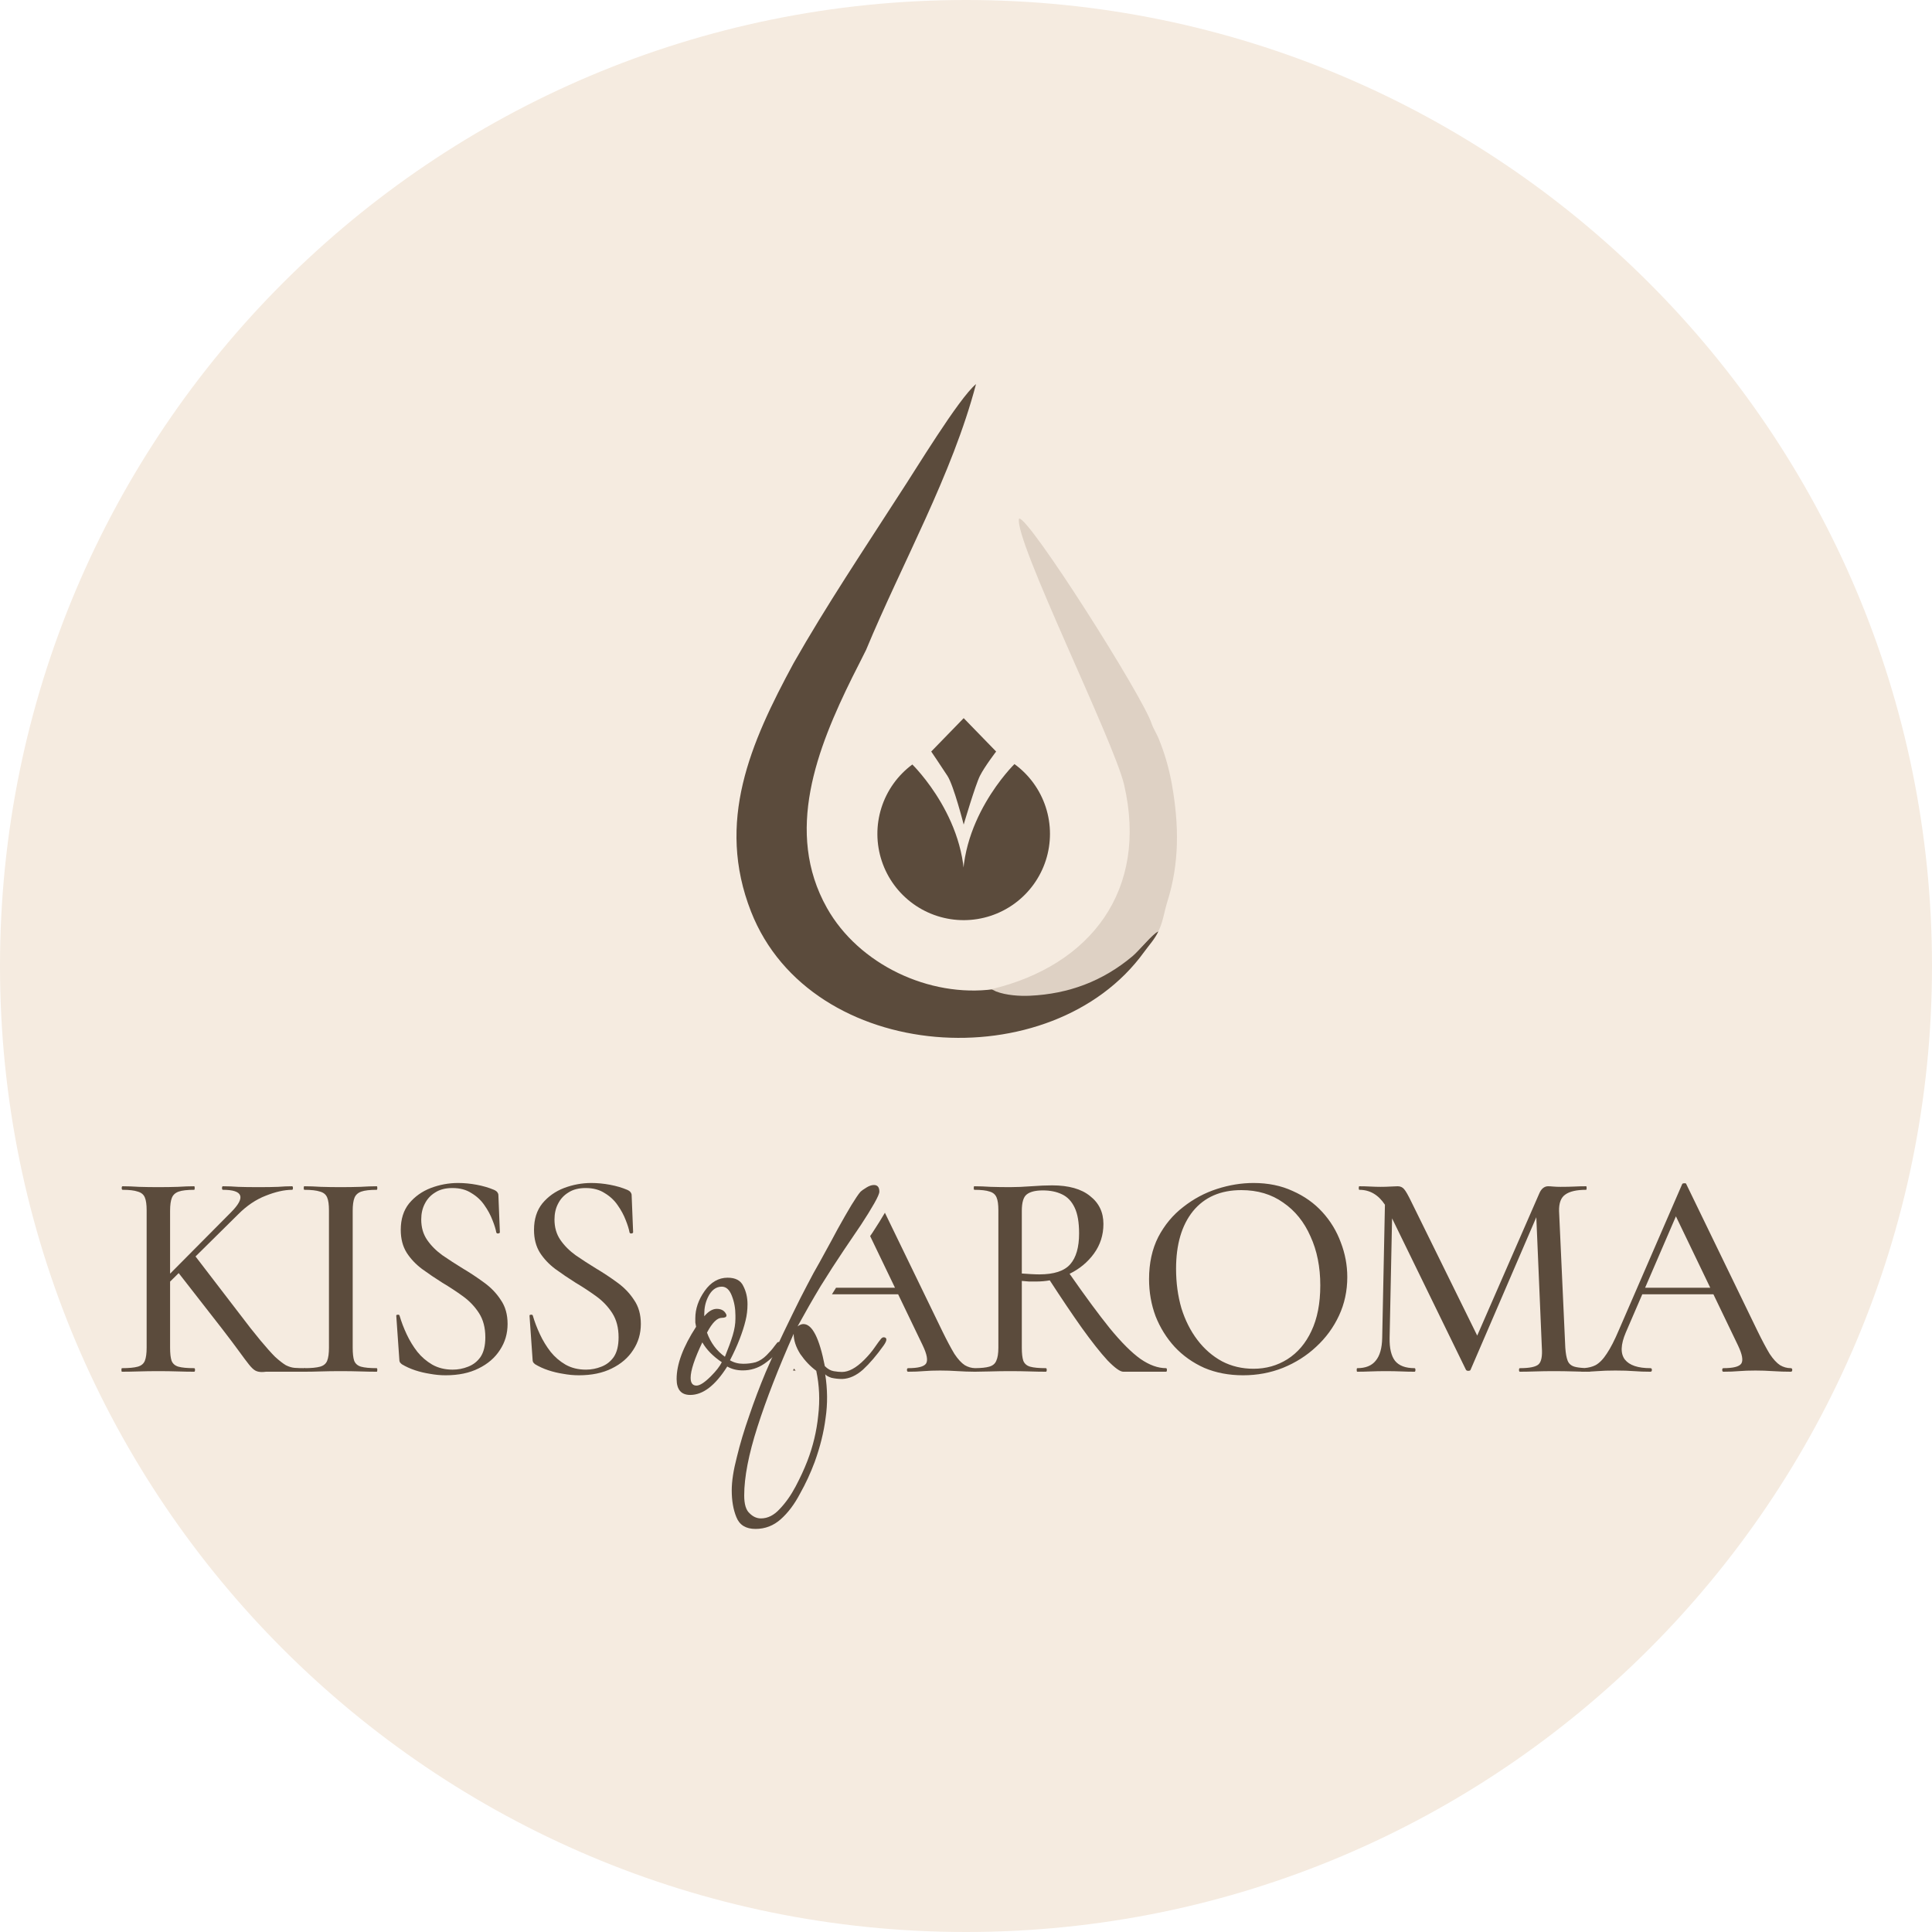
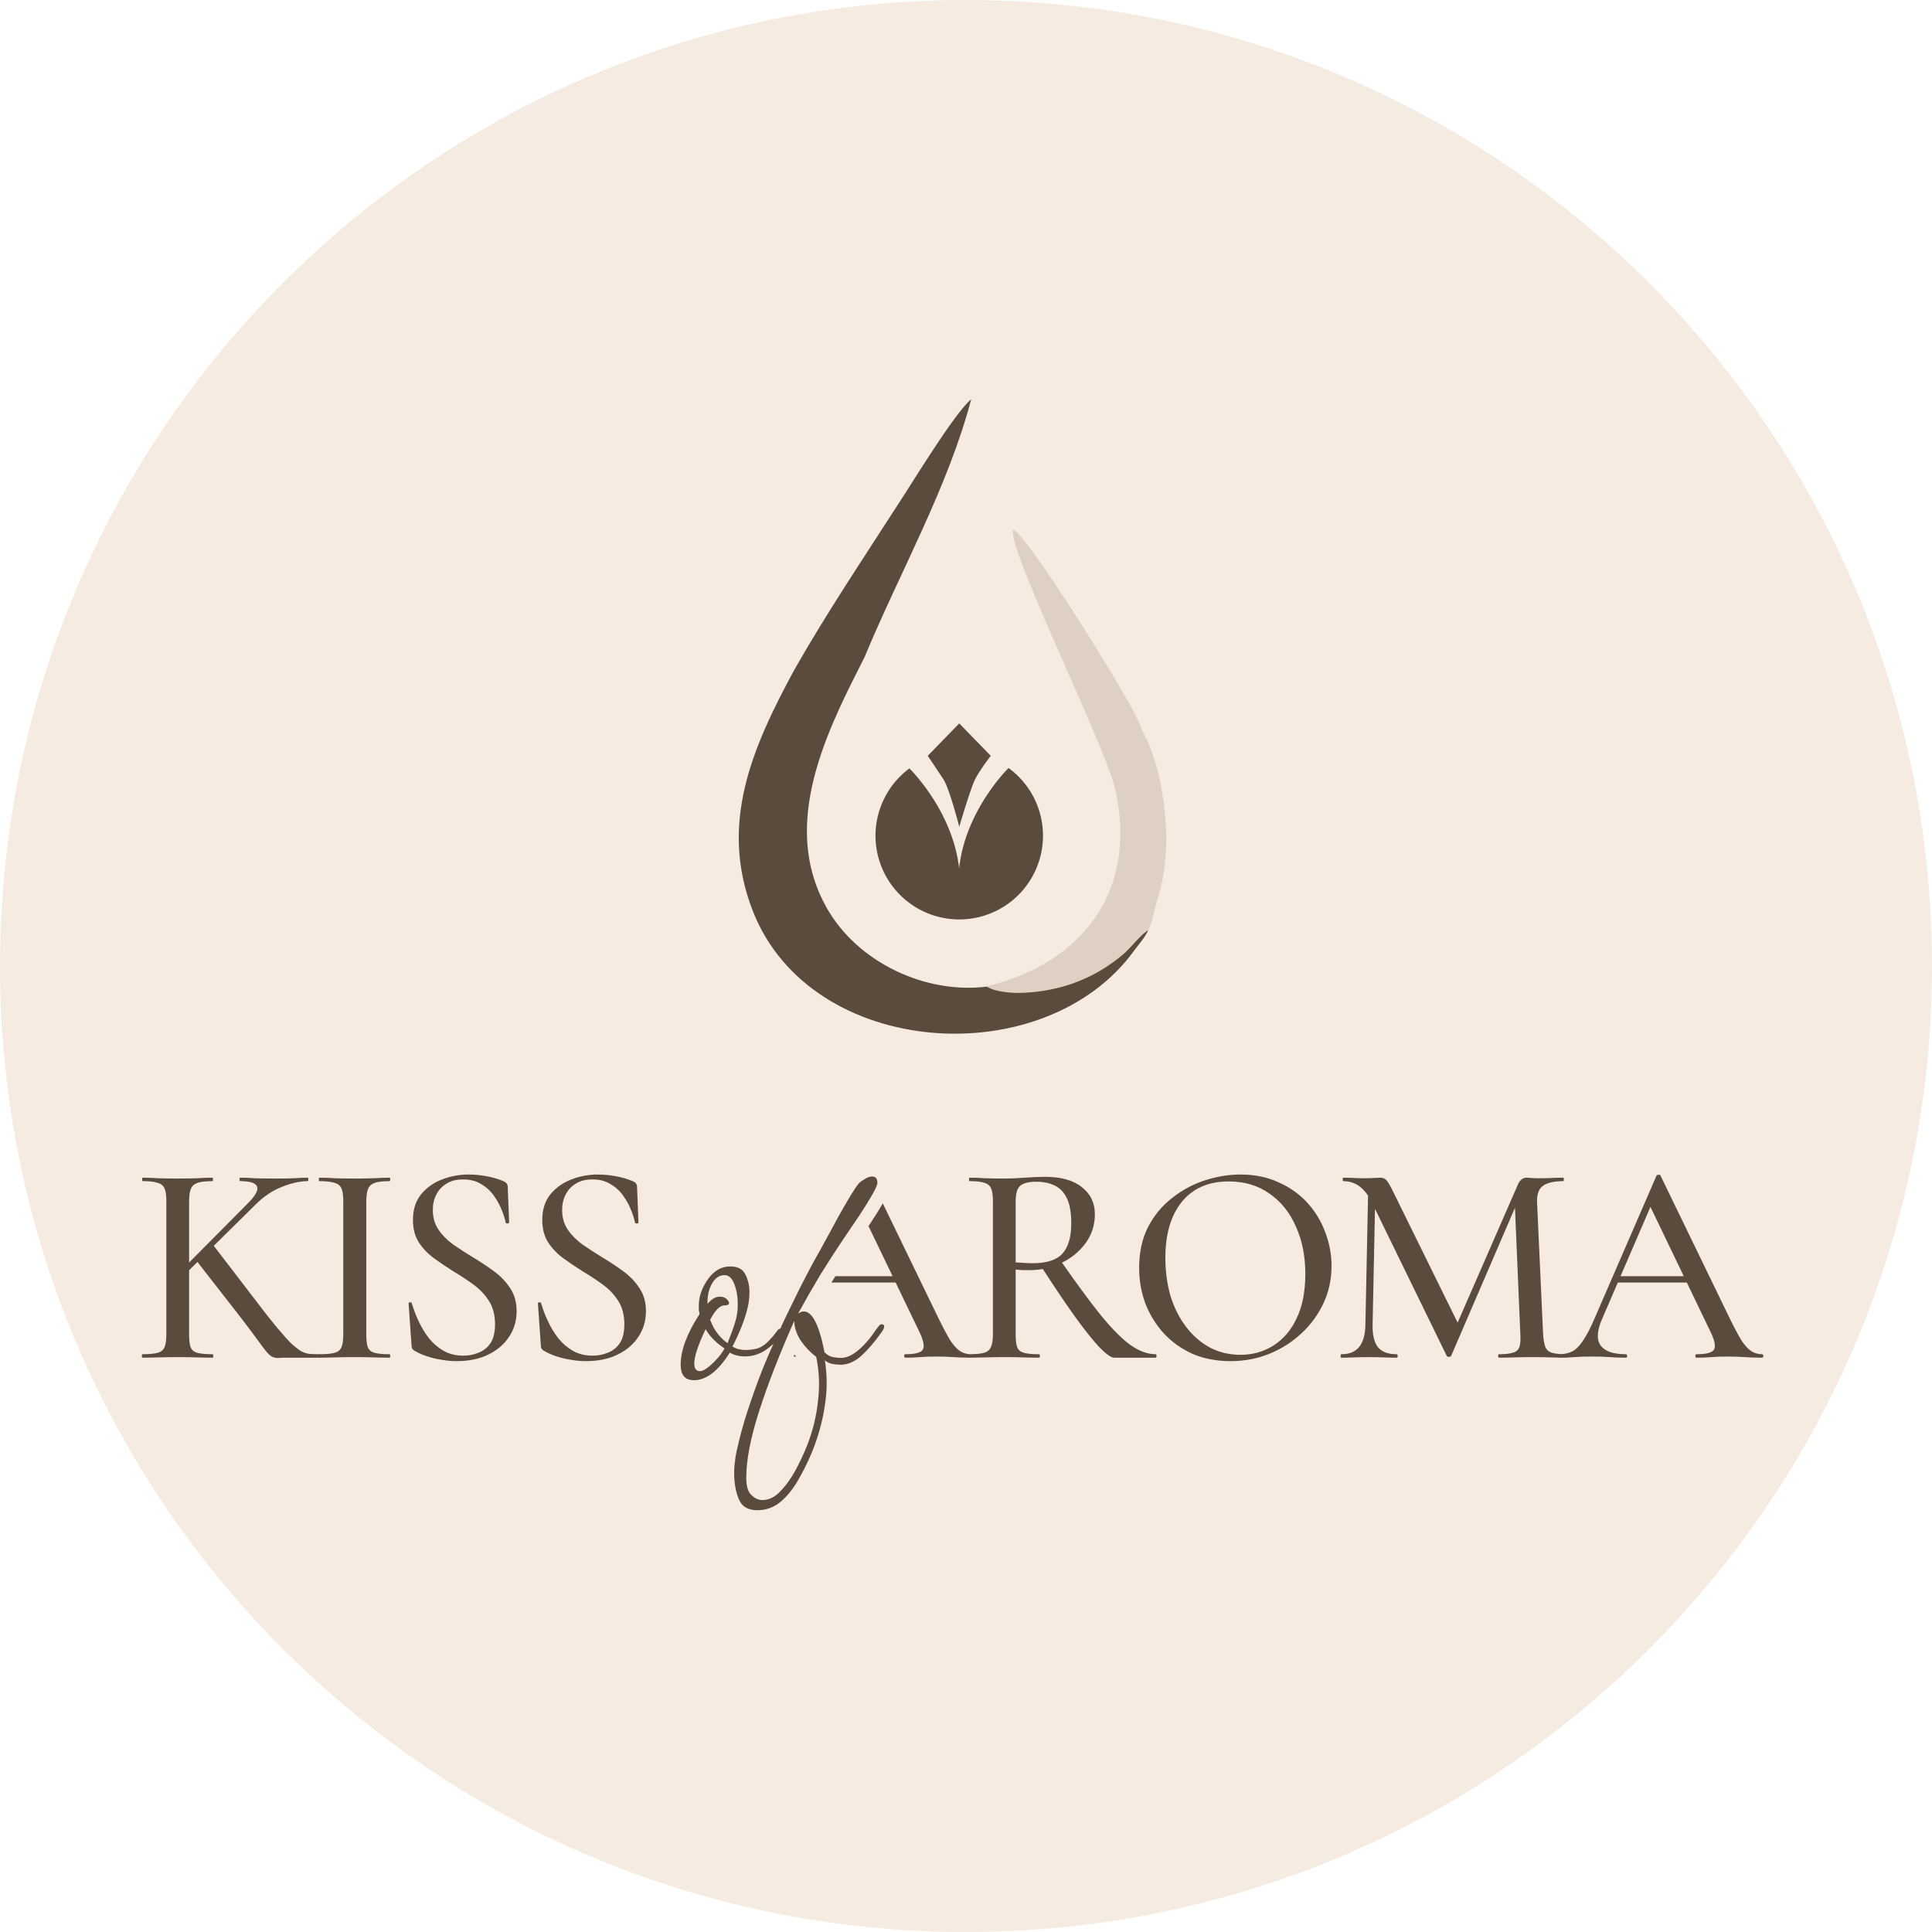
<svg xmlns="http://www.w3.org/2000/svg" viewBox="0 0 500 500" width="500" height="500">
  <circle cx="250" cy="250" r="250" fill="#F5EBE0" />
-   <g transform="translate(-411.8, -103.4) scale(1.2)">
+   <svg x="20.0" y="87.0" width="460.0" height="326.1" viewBox="355 155 395 280" overflow="visible">
    <path d="M593 287C592.247 288.665 590.949 290.041 589.905 291.484C570.055 318.959 518.064 315.691 505.147 282.789C497.533 263.394 504.972 246.462 514.316 229.191C521.388 216.736 529.511 204.629 537.254 192.589C540.427 187.816 549.903 172.105 553.661 169C548.503 188.595 537.724 207.589 529.948 226.336C528.999 228.291 527.96 230.243 526.998 232.189C519.402 247.552 512.296 265.579 521.501 281.963C528.372 294.193 543.609 301.348 557.429 299.503L557.592 299.561C559.848 300.371 562.641 300.22 565.007 300.114C573.586 299.728 581.21 297.064 587.925 291.697C589.478 290.457 591.663 287.546 593 287Z" fill="#5B4B3C" />
    <path d="M557 299.5C578.426 294.371 590.838 278.143 585.611 255.459C583.435 246.021 561.743 202.386 562.944 198.005C564.997 197.489 589.606 236.291 591.542 242.251C591.831 243.142 592.637 244.457 593.02 245.386C594.35 248.611 595.322 251.984 595.926 255.44C597.441 264.067 597.564 272.286 594.916 280.651C594.23 282.82 594 285 593 287C591.71 287.553 588.914 291.127 587.416 292.384C580.939 297.822 573.584 300.522 565.309 300.913C563.027 301.021 560.176 300.821 558 300L557 299.5Z" fill="#DED1C4" />
    <path d="M374.793 376.817V347.185C374.793 345.948 374.665 345.03 374.409 344.433C374.153 343.793 373.641 343.366 372.873 343.153C372.147 342.897 371.059 342.769 369.609 342.769C369.481 342.769 369.417 342.641 369.417 342.385C369.417 342.129 369.481 342.001 369.609 342.001C370.675 342.001 371.849 342.044 373.129 342.129C374.451 342.172 375.838 342.193 377.289 342.193C378.825 342.193 380.233 342.172 381.513 342.129C382.835 342.044 384.009 342.001 385.033 342.001C385.118 342.001 385.161 342.129 385.161 342.385C385.161 342.641 385.118 342.769 385.033 342.769C383.539 342.769 382.43 342.897 381.705 343.153C380.979 343.409 380.489 343.857 380.233 344.497C379.977 345.137 379.849 346.076 379.849 347.313V376.817C379.849 378.054 379.955 378.993 380.169 379.633C380.425 380.273 380.915 380.7 381.641 380.913C382.409 381.126 383.539 381.233 385.033 381.233C385.161 381.233 385.225 381.361 385.225 381.617C385.225 381.873 385.161 382.001 385.033 382.001C383.966 382.001 382.793 381.98 381.513 381.937C380.233 381.894 378.825 381.873 377.289 381.873C375.838 381.873 374.43 381.894 373.065 381.937C371.742 381.98 370.547 382.001 369.481 382.001C369.395 382.001 369.353 381.873 369.353 381.617C369.353 381.361 369.395 381.233 369.481 381.233C370.974 381.233 372.105 381.126 372.873 380.913C373.641 380.7 374.153 380.273 374.409 379.633C374.665 378.993 374.793 378.054 374.793 376.817ZM391.049 372.721L381.321 360.241L385.161 356.913L394.633 369.265C396.467 371.697 398.025 373.681 399.305 375.217C400.585 376.753 401.651 377.948 402.505 378.801C403.401 379.612 404.169 380.209 404.809 380.593C405.491 380.934 406.131 381.126 406.729 381.169C407.369 381.212 408.073 381.233 408.841 381.233C408.969 381.233 409.033 381.361 409.033 381.617C409.033 381.873 408.969 382.001 408.841 382.001C406.963 382.001 405.449 382.001 404.297 382.001C403.145 382.001 402.27 382.001 401.673 382.001C401.203 382.001 400.819 382.001 400.521 382.001C400.222 382.044 399.923 382.065 399.625 382.065C399.07 382.065 398.601 381.958 398.217 381.745C397.833 381.532 397.385 381.105 396.873 380.465C396.361 379.825 395.657 378.886 394.761 377.649C393.865 376.412 392.627 374.769 391.049 372.721ZM376.521 364.209L392.969 347.633C394.59 346.012 395.251 344.796 394.953 343.985C394.654 343.174 393.417 342.769 391.241 342.769C391.113 342.769 391.049 342.641 391.049 342.385C391.049 342.129 391.113 342.001 391.241 342.001C392.307 342.001 393.395 342.044 394.505 342.129C395.614 342.172 397.086 342.193 398.921 342.193C400.713 342.193 402.121 342.172 403.145 342.129C404.211 342.044 405.214 342.001 406.153 342.001C406.281 342.001 406.345 342.129 406.345 342.385C406.345 342.641 406.281 342.769 406.153 342.769C404.489 342.769 402.59 343.196 400.457 344.049C398.366 344.86 396.403 346.182 394.569 348.017L378.121 364.273L376.521 364.209Z" fill="#5B4B3C" />
    <path d="M419.231 376.817C419.231 378.054 419.337 378.993 419.551 379.633C419.807 380.273 420.297 380.7 421.023 380.913C421.791 381.126 422.921 381.233 424.415 381.233C424.5 381.233 424.543 381.361 424.543 381.617C424.543 381.873 424.5 382.001 424.415 382.001C423.348 382.001 422.153 381.98 420.831 381.937C419.551 381.894 418.143 381.873 416.607 381.873C415.113 381.873 413.705 381.894 412.383 381.937C411.06 381.98 409.865 382.001 408.799 382.001C408.713 382.001 408.671 381.873 408.671 381.617C408.671 381.361 408.713 381.233 408.799 381.233C410.292 381.233 411.423 381.126 412.191 380.913C412.959 380.7 413.471 380.273 413.727 379.633C413.983 378.993 414.111 378.054 414.111 376.817V347.185C414.111 345.948 413.983 345.03 413.727 344.433C413.471 343.793 412.959 343.366 412.191 343.153C411.423 342.897 410.292 342.769 408.799 342.769C408.713 342.769 408.671 342.641 408.671 342.385C408.671 342.129 408.713 342.001 408.799 342.001C409.865 342.001 411.06 342.044 412.383 342.129C413.705 342.172 415.113 342.193 416.607 342.193C418.143 342.193 419.572 342.172 420.895 342.129C422.217 342.044 423.391 342.001 424.415 342.001C424.5 342.001 424.543 342.129 424.543 342.385C424.543 342.641 424.5 342.769 424.415 342.769C422.921 342.769 421.812 342.897 421.087 343.153C420.361 343.409 419.871 343.857 419.615 344.497C419.359 345.137 419.231 346.076 419.231 347.313V376.817Z" fill="#5B4B3C" />
    <path d="M434.012 349.169C434.012 350.876 434.439 352.348 435.292 353.585C436.146 354.822 437.255 355.932 438.62 356.913C439.986 357.852 441.436 358.79 442.972 359.729C444.551 360.668 446.066 361.67 447.516 362.737C449.01 363.804 450.226 365.062 451.164 366.513C452.146 367.921 452.636 369.649 452.636 371.697C452.636 373.788 452.082 375.665 450.972 377.329C449.906 378.993 448.37 380.316 446.364 381.297C444.402 382.278 442.034 382.769 439.26 382.769C438.151 382.769 437.02 382.662 435.868 382.449C434.759 382.278 433.692 382.022 432.668 381.681C431.644 381.34 430.706 380.913 429.852 380.401C429.682 380.273 429.532 380.124 429.404 379.953C429.319 379.782 429.276 379.526 429.276 379.185L428.636 370.033C428.594 369.82 428.679 369.713 428.892 369.713C429.148 369.67 429.298 369.734 429.34 369.905C429.724 371.228 430.236 372.572 430.876 373.937C431.516 375.302 432.284 376.561 433.18 377.713C434.076 378.822 435.143 379.74 436.38 380.465C437.66 381.19 439.132 381.553 440.796 381.553C441.948 381.553 443.058 381.34 444.124 380.913C445.234 380.486 446.13 379.782 446.812 378.801C447.495 377.777 447.836 376.369 447.836 374.577C447.836 372.529 447.388 370.801 446.492 369.393C445.596 367.985 444.444 366.769 443.036 365.745C441.628 364.721 440.135 363.74 438.556 362.801C437.063 361.862 435.612 360.881 434.204 359.857C432.839 358.833 431.73 357.66 430.876 356.337C430.023 354.972 429.596 353.329 429.596 351.409C429.596 349.105 430.194 347.206 431.388 345.713C432.626 344.22 434.183 343.11 436.06 342.385C437.98 341.66 439.943 341.297 441.948 341.297C443.271 341.297 444.615 341.425 445.98 341.681C447.346 341.937 448.583 342.3 449.692 342.769C450.076 342.94 450.332 343.132 450.46 343.345C450.588 343.516 450.652 343.708 450.652 343.921L450.972 351.921C450.972 352.049 450.866 352.134 450.652 352.177C450.439 352.22 450.29 352.156 450.204 351.985C450.076 351.26 449.799 350.364 449.372 349.297C448.946 348.188 448.37 347.121 447.644 346.097C446.919 345.03 445.98 344.156 444.828 343.473C443.719 342.748 442.354 342.385 440.732 342.385C439.239 342.385 438.002 342.705 437.02 343.345C436.039 343.942 435.292 344.753 434.78 345.777C434.268 346.758 434.012 347.889 434.012 349.169Z" fill="#5B4B3C" />
    <path d="M462.75 349.169C462.75 350.876 463.176 352.348 464.03 353.585C464.883 354.822 465.992 355.932 467.358 356.913C468.723 357.852 470.174 358.79 471.71 359.729C473.288 360.668 474.803 361.67 476.254 362.737C477.747 363.804 478.963 365.062 479.902 366.513C480.883 367.921 481.374 369.649 481.374 371.697C481.374 373.788 480.819 375.665 479.71 377.329C478.643 378.993 477.107 380.316 475.102 381.297C473.139 382.278 470.771 382.769 467.998 382.769C466.888 382.769 465.758 382.662 464.606 382.449C463.496 382.278 462.43 382.022 461.406 381.681C460.382 381.34 459.443 380.913 458.59 380.401C458.419 380.273 458.27 380.124 458.142 379.953C458.056 379.782 458.014 379.526 458.014 379.185L457.374 370.033C457.331 369.82 457.416 369.713 457.63 369.713C457.886 369.67 458.035 369.734 458.078 369.905C458.462 371.228 458.974 372.572 459.614 373.937C460.254 375.302 461.022 376.561 461.918 377.713C462.814 378.822 463.88 379.74 465.118 380.465C466.398 381.19 467.87 381.553 469.534 381.553C470.686 381.553 471.795 381.34 472.862 380.913C473.971 380.486 474.867 379.782 475.55 378.801C476.232 377.777 476.574 376.369 476.574 374.577C476.574 372.529 476.126 370.801 475.23 369.393C474.334 367.985 473.182 366.769 471.774 365.745C470.366 364.721 468.872 363.74 467.294 362.801C465.8 361.862 464.35 360.881 462.942 359.857C461.576 358.833 460.467 357.66 459.614 356.337C458.76 354.972 458.334 353.329 458.334 351.409C458.334 349.105 458.931 347.206 460.126 345.713C461.363 344.22 462.92 343.11 464.798 342.385C466.718 341.66 468.68 341.297 470.686 341.297C472.008 341.297 473.352 341.425 474.718 341.681C476.083 341.937 477.32 342.3 478.43 342.769C478.814 342.94 479.07 343.132 479.198 343.345C479.326 343.516 479.39 343.708 479.39 343.921L479.71 351.921C479.71 352.049 479.603 352.134 479.39 352.177C479.176 352.22 479.027 352.156 478.942 351.985C478.814 351.26 478.536 350.364 478.11 349.297C477.683 348.188 477.107 347.121 476.382 346.097C475.656 345.03 474.718 344.156 473.566 343.473C472.456 342.748 471.091 342.385 469.47 342.385C467.976 342.385 466.739 342.705 465.758 343.345C464.776 343.942 464.03 344.753 463.518 345.777C463.006 346.758 462.75 347.889 462.75 349.169Z" fill="#5B4B3C" />
    <path d="M613.508 341.297C616.665 341.297 619.481 341.873 621.956 343.025C624.473 344.135 626.606 345.649 628.355 347.569C630.105 349.489 631.428 351.665 632.324 354.097C633.263 356.529 633.731 359.025 633.731 361.585C633.731 364.572 633.134 367.345 631.939 369.905C630.745 372.465 629.102 374.705 627.012 376.625C624.964 378.545 622.574 380.06 619.844 381.169C617.156 382.236 614.297 382.769 611.268 382.769C608.196 382.769 605.401 382.236 602.884 381.169C600.409 380.06 598.275 378.545 596.483 376.625C594.734 374.705 593.369 372.508 592.388 370.033C591.449 367.516 590.98 364.849 590.979 362.033C590.979 358.577 591.641 355.548 592.964 352.945C594.329 350.343 596.121 348.188 598.34 346.481C600.558 344.732 602.99 343.43 605.636 342.577C608.281 341.724 610.905 341.297 613.508 341.297ZM570.065 341.809C573.649 341.809 576.38 342.577 578.258 344.113C580.177 345.607 581.138 347.612 581.138 350.129C581.138 352.518 580.454 354.652 579.089 356.529C577.75 358.37 576 359.82 573.84 360.881C577.23 365.745 580.11 369.649 582.481 372.593C584.999 375.665 587.218 377.884 589.138 379.249C591.058 380.572 592.892 381.233 594.642 381.233C594.769 381.234 594.833 381.361 594.833 381.617C594.833 381.873 594.769 382.001 594.642 382.001H585.426C584.743 382.001 583.612 381.191 582.033 379.569C580.497 377.905 578.642 375.558 576.466 372.529C574.413 369.631 572.113 366.219 569.566 362.295C568.628 362.46 567.664 362.545 566.673 362.545H565.073C564.519 362.502 564.006 362.46 563.537 362.417V376.817C563.537 378.054 563.644 378.993 563.857 379.633C564.113 380.273 564.604 380.7 565.329 380.913C566.097 381.126 567.228 381.233 568.722 381.233C568.849 381.234 568.913 381.361 568.913 381.617C568.913 381.873 568.849 382.001 568.722 382.001C567.655 382.001 566.481 381.979 565.201 381.937C563.921 381.894 562.513 381.873 560.978 381.873C559.527 381.873 558.14 381.894 556.817 381.937C555.632 381.975 554.549 381.995 553.569 381.999C553.563 381.999 553.556 382.001 553.55 382.001C553.511 382.001 553.473 382 553.435 382C553.367 382 553.3 382.001 553.233 382.001C553.226 382.001 553.218 381.999 553.211 381.998C552.079 381.991 550.912 381.951 549.71 381.873C548.43 381.788 547.171 381.745 545.934 381.745C544.568 381.745 543.374 381.788 542.35 381.873C541.368 381.958 540.259 382.001 539.021 382.001C538.851 382.001 538.766 381.873 538.766 381.617C538.766 381.361 538.851 381.234 539.021 381.233C541.112 381.233 542.393 380.913 542.862 380.273C543.332 379.591 543.097 378.267 542.158 376.305L536.863 365.297H522.595C522.624 365.248 522.653 365.2 522.682 365.151C522.946 364.725 523.21 364.305 523.472 363.889H536.186L530.828 352.752C531.003 352.494 531.177 352.238 531.35 351.983L531.362 351.965L531.374 351.946C532.411 350.365 533.29 348.951 534.009 347.715L546.382 373.233C547.406 375.324 548.281 376.967 549.006 378.161C549.774 379.313 550.521 380.123 551.246 380.593C551.949 381.006 552.691 381.217 553.474 381.23C554.805 381.219 555.812 381.114 556.497 380.913C557.265 380.7 557.777 380.273 558.033 379.633C558.332 378.993 558.481 378.054 558.481 376.817V347.185C558.481 345.947 558.354 345.03 558.098 344.433C557.842 343.793 557.35 343.367 556.625 343.153C555.9 342.897 554.79 342.769 553.297 342.769C553.212 342.768 553.169 342.64 553.169 342.385C553.169 342.129 553.212 342.001 553.297 342.001C554.364 342.001 555.537 342.044 556.817 342.129C558.14 342.172 559.527 342.193 560.978 342.193C562.343 342.193 563.879 342.129 565.585 342.001C567.292 341.873 568.785 341.809 570.065 341.809ZM706.398 341.361C706.654 341.319 706.804 341.382 706.847 341.553L722.207 373.233C723.231 375.324 724.106 376.967 724.831 378.161C725.599 379.313 726.346 380.123 727.071 380.593C727.797 381.019 728.564 381.233 729.375 381.233C729.588 381.233 729.695 381.361 729.695 381.617C729.695 381.873 729.588 382.001 729.375 382.001C728.138 382.001 726.858 381.958 725.535 381.873C724.255 381.788 722.996 381.745 721.759 381.745C720.393 381.745 719.199 381.788 718.175 381.873C717.193 381.958 716.084 382.001 714.847 382.001C714.676 382.001 714.591 381.873 714.591 381.617C714.591 381.361 714.676 381.233 714.847 381.233C716.937 381.233 718.217 380.913 718.687 380.273C719.156 379.591 718.921 378.267 717.982 376.305L712.688 365.297H697.353L693.791 373.553C692.682 376.155 692.617 378.097 693.599 379.377C694.58 380.614 696.415 381.233 699.103 381.233C699.316 381.233 699.423 381.361 699.423 381.617C699.423 381.873 699.316 382.001 699.103 382.001C697.823 382.001 696.65 381.958 695.583 381.873C694.516 381.788 693.172 381.745 691.551 381.745C689.972 381.745 688.692 381.788 687.711 381.873C687.236 381.916 686.706 381.947 686.121 381.969C686.104 381.99 686.084 382.001 686.06 382.001C685.736 382.001 685.401 381.998 685.054 381.994C684.796 381.998 684.53 382.001 684.255 382.001C684.216 382.001 684.182 381.993 684.151 381.979C683.618 381.969 683.059 381.955 682.476 381.937C681.153 381.894 679.745 381.873 678.252 381.873C676.844 381.873 675.521 381.894 674.284 381.937C673.047 381.979 671.937 382.001 670.956 382.001C670.828 382.001 670.764 381.873 670.764 381.617C670.764 381.361 670.828 381.233 670.956 381.233C673.047 381.233 674.391 380.956 674.988 380.401C675.586 379.847 675.819 378.652 675.691 376.817L674.497 348.683L660.332 381.553C660.289 381.723 660.119 381.809 659.82 381.809C659.564 381.809 659.393 381.723 659.308 381.553L643.39 348.925L642.859 374.705C642.817 376.924 643.201 378.566 644.012 379.633C644.865 380.699 646.273 381.233 648.235 381.233C648.363 381.233 648.428 381.361 648.428 381.617C648.428 381.873 648.363 382.001 648.235 382.001C647.297 382.001 646.337 381.979 645.355 381.937C644.374 381.894 643.265 381.873 642.028 381.873C640.876 381.873 639.788 381.894 638.764 381.937C637.74 381.979 636.78 382.001 635.884 382.001C635.799 382.001 635.756 381.873 635.756 381.617C635.756 381.361 635.798 381.233 635.884 381.233C637.676 381.233 638.998 380.699 639.852 379.633C640.748 378.566 641.217 376.924 641.26 374.705L641.848 345.985C640.432 343.841 638.593 342.769 636.332 342.769C636.247 342.769 636.204 342.641 636.204 342.385C636.204 342.129 636.247 342.001 636.332 342.001C637.1 342.001 637.89 342.023 638.7 342.065C639.553 342.108 640.279 342.129 640.876 342.129C641.687 342.129 642.412 342.108 643.052 342.065C643.734 342.023 644.247 342.001 644.588 342.001C645.185 342.001 645.655 342.214 645.996 342.641C646.337 343.025 646.85 343.921 647.532 345.329L661.752 374.208L675.116 343.601C675.329 343.089 675.585 342.705 675.884 342.449C676.225 342.151 676.609 342.001 677.036 342.001C677.335 342.001 677.698 342.023 678.124 342.065C678.593 342.108 679.126 342.129 679.724 342.129C680.918 342.129 681.921 342.108 682.731 342.065C683.542 342.023 684.374 342.001 685.228 342.001C685.313 342.001 685.355 342.129 685.355 342.385C685.355 342.641 685.313 342.769 685.228 342.769C683.18 342.769 681.687 343.11 680.748 343.793C679.809 344.433 679.362 345.628 679.404 347.377L680.748 376.817C680.833 378.054 681.004 378.993 681.26 379.633C681.516 380.273 682.006 380.7 682.731 380.913C683.255 381.067 683.978 381.163 684.9 381.206C685.785 381.14 686.573 380.938 687.263 380.593C688.116 380.123 688.927 379.291 689.695 378.097C690.506 376.902 691.38 375.195 692.318 372.977L705.951 341.553C705.994 341.425 706.143 341.361 706.398 341.361ZM522.986 381.885C523.143 381.911 523.294 381.933 523.441 381.953C523.294 381.933 523.142 381.911 522.985 381.885C522.902 381.871 522.818 381.853 522.735 381.831C522.818 381.853 522.902 381.871 522.986 381.885ZM514.755 381.751C514.565 381.753 514.381 381.758 514.201 381.762C514.261 381.615 514.321 381.468 514.382 381.321C514.504 381.467 514.63 381.609 514.755 381.751ZM610.884 342.833C606.404 342.833 602.927 344.348 600.452 347.377C598.02 350.406 596.804 354.545 596.804 359.793C596.804 362.822 597.188 365.659 597.956 368.305C598.767 370.907 599.919 373.191 601.412 375.153C602.905 377.116 604.676 378.651 606.724 379.761C608.772 380.827 611.033 381.361 613.508 381.361C616.196 381.361 618.628 380.678 620.804 379.312C623.022 377.905 624.751 375.879 625.988 373.233C627.268 370.545 627.908 367.26 627.908 363.377C627.908 359.409 627.204 355.889 625.796 352.817C624.431 349.703 622.468 347.27 619.908 345.521C617.391 343.729 614.382 342.833 610.884 342.833ZM697.96 363.889H712.011L704.604 348.488L697.96 363.889ZM568.081 342.897C566.46 342.897 565.287 343.196 564.562 343.793C563.879 344.348 563.537 345.521 563.537 347.312V360.817C564.134 360.86 564.774 360.903 565.457 360.945C566.182 360.988 566.801 361.009 567.313 361.009C570.471 361.009 572.69 360.284 573.97 358.833C575.25 357.382 575.89 355.163 575.89 352.177C575.89 349.788 575.57 347.932 574.93 346.609C574.29 345.244 573.372 344.283 572.178 343.729C571.026 343.174 569.66 342.897 568.081 342.897ZM531.947 345.274L531.722 345.681C531.806 345.531 531.885 345.387 531.96 345.249C531.955 345.257 531.952 345.266 531.947 345.274Z" fill="#5B4B3C" />
    <path d="M492.03 387.008C490.07 387.008 489.09 385.86 489.09 383.564C489.09 380.372 490.49 376.62 493.29 372.308C493.234 372.028 493.178 371.72 493.122 371.384C493.122 371.048 493.122 370.74 493.122 370.46C493.122 368.444 493.794 366.484 495.138 364.58C496.482 362.676 498.134 361.724 500.094 361.724C501.774 361.724 502.894 362.312 503.454 363.488C504.07 364.664 504.378 365.98 504.378 367.436C504.378 368.668 504.238 369.844 503.958 370.964C503.678 372.14 503.258 373.456 502.698 374.912C502.138 376.368 501.438 377.908 500.598 379.532C501.438 380.036 502.39 380.288 503.454 380.288C504.406 380.288 505.302 380.176 506.142 379.952C506.982 379.672 507.766 379.168 508.494 378.44C509.222 377.712 509.782 377.068 510.174 376.508C510.622 375.948 510.818 375.696 510.762 375.752C510.874 375.64 510.986 375.584 511.098 375.584C511.322 375.584 511.49 375.724 511.602 376.004C511.77 376.284 511.742 376.564 511.518 376.844C510.622 378.132 509.446 379.28 507.99 380.288C506.59 381.24 505.05 381.716 503.37 381.716C502.082 381.716 500.962 381.436 500.01 380.876C497.434 384.964 494.774 387.008 492.03 387.008ZM499.506 378.776C500.234 376.984 500.794 375.444 501.186 374.156C501.578 372.868 501.774 371.664 501.774 370.544V369.872C501.774 368.36 501.522 366.96 501.018 365.672C500.514 364.328 499.786 363.656 498.834 363.656C497.546 363.656 496.538 364.44 495.81 366.008C495.306 367.072 495.054 368.248 495.054 369.536V370.04C495.95 368.976 496.846 368.444 497.742 368.444C498.582 368.444 499.198 368.724 499.59 369.284C499.758 369.508 499.842 369.704 499.842 369.872C499.842 370.208 499.506 370.376 498.834 370.376C497.826 370.376 496.762 371.44 495.642 373.568C496.426 375.752 497.714 377.488 499.506 378.776ZM493.374 384.992C494.102 384.992 495.138 384.32 496.482 382.976C497.042 382.416 497.518 381.884 497.91 381.38C498.302 380.876 498.61 380.4 498.834 379.952C496.93 378.664 495.53 377.236 494.634 375.668C492.954 379.196 492.114 381.744 492.114 383.312C492.114 384.432 492.534 384.992 493.374 384.992Z" fill="#5B4B3C" />
    <path d="M506.102 415.904C504.03 415.904 502.658 415.064 501.986 413.384C501.314 411.76 500.978 409.828 500.978 407.588C500.978 405.628 501.342 403.248 502.07 400.448C502.742 397.648 503.638 394.652 504.758 391.46C505.822 388.324 506.998 385.216 508.286 382.136C509.63 379 510.918 376.144 512.15 373.568C513.55 370.656 514.754 368.192 515.762 366.176C516.826 364.104 517.778 362.284 518.618 360.716C519.514 359.148 520.354 357.636 521.138 356.18C521.978 354.668 522.874 353.016 523.826 351.224C524.946 349.208 525.926 347.5 526.766 346.1C527.662 344.644 528.306 343.692 528.698 343.244C528.978 342.964 529.398 342.656 529.958 342.32C530.574 341.928 531.134 341.732 531.638 341.732C532.422 341.732 532.814 342.208 532.814 343.16C532.814 343.552 532.45 344.392 531.722 345.68C530.994 346.968 530.042 348.508 528.866 350.3C527.69 352.036 526.458 353.856 525.17 355.76C523.546 358.168 521.866 360.772 520.13 363.572C518.45 366.372 516.798 369.256 515.174 372.224C515.622 371.888 516.042 371.72 516.434 371.72C518.338 371.72 519.878 374.744 521.054 380.792C521.67 381.408 522.314 381.772 522.986 381.884C523.658 381.996 524.246 382.052 524.75 382.052C526.206 382.052 527.802 381.184 529.538 379.448C530.434 378.552 531.19 377.656 531.806 376.76C532.422 375.864 532.898 375.22 533.234 374.828C533.402 374.66 533.57 374.576 533.738 374.576C534.13 374.576 534.326 374.744 534.326 375.08C534.326 375.36 534.13 375.78 533.738 376.34C532.226 378.468 530.742 380.204 529.286 381.548C527.83 382.836 526.346 383.508 524.834 383.564C523.994 383.564 523.21 383.48 522.482 383.312C521.81 383.088 521.362 382.836 521.138 382.556C521.642 385.804 521.67 388.94 521.222 391.964C520.83 395.044 520.046 398.208 518.87 401.456C517.974 403.864 516.91 406.16 515.678 408.344C514.502 410.584 513.13 412.404 511.562 413.804C509.994 415.204 508.174 415.904 506.102 415.904ZM507.278 413.636C508.734 413.636 510.078 412.964 511.31 411.62C512.598 410.276 513.746 408.652 514.754 406.748C515.762 404.844 516.602 403.024 517.274 401.288C518.506 398.096 519.29 394.82 519.626 391.46C520.018 388.156 519.878 384.936 519.206 381.8C517.918 380.848 516.77 379.644 515.762 378.188C514.81 376.676 514.334 375.22 514.334 373.82C511.03 381.268 508.426 387.96 506.522 393.896C504.618 399.832 503.666 404.76 503.666 408.68C503.666 410.584 504.058 411.872 504.842 412.544C505.57 413.272 506.382 413.636 507.278 413.636Z" fill="#5B4B3C" />
    <path d="M561.952 250.952C565.123 253.26 567.485 256.511 568.698 260.241C569.912 263.971 569.916 267.989 568.71 271.722C567.504 275.454 565.15 278.71 561.983 281.025C558.816 283.34 554.999 284.595 551.076 284.611C547.154 284.627 543.327 283.404 540.141 281.115C536.955 278.826 534.574 275.59 533.338 271.867C532.101 268.145 532.072 264.127 533.255 260.387C534.438 256.647 536.772 253.376 539.925 251.042C539.925 251.042 552.784 263.519 551 279.649C549.062 263.519 561.952 250.952 561.952 250.952Z" fill="#5B4B3C" />
    <path d="M551 264C551 264 548.867 255.609 547.5 253.5C546.133 251.391 544 248.247 544 248.247C544 248.247 546.133 246.053 547.5 244.647C548.867 243.241 551 241.047 551 241.047C551 241.047 553.133 243.241 554.5 244.647C555.867 246.053 558 248.247 558 248.247C558 248.247 555.5 251.5 554.5 253.5C553.5 255.5 551 264 551 264Z" fill="#5B4B3C" />
-   </g>
+   </svg>
</svg>
